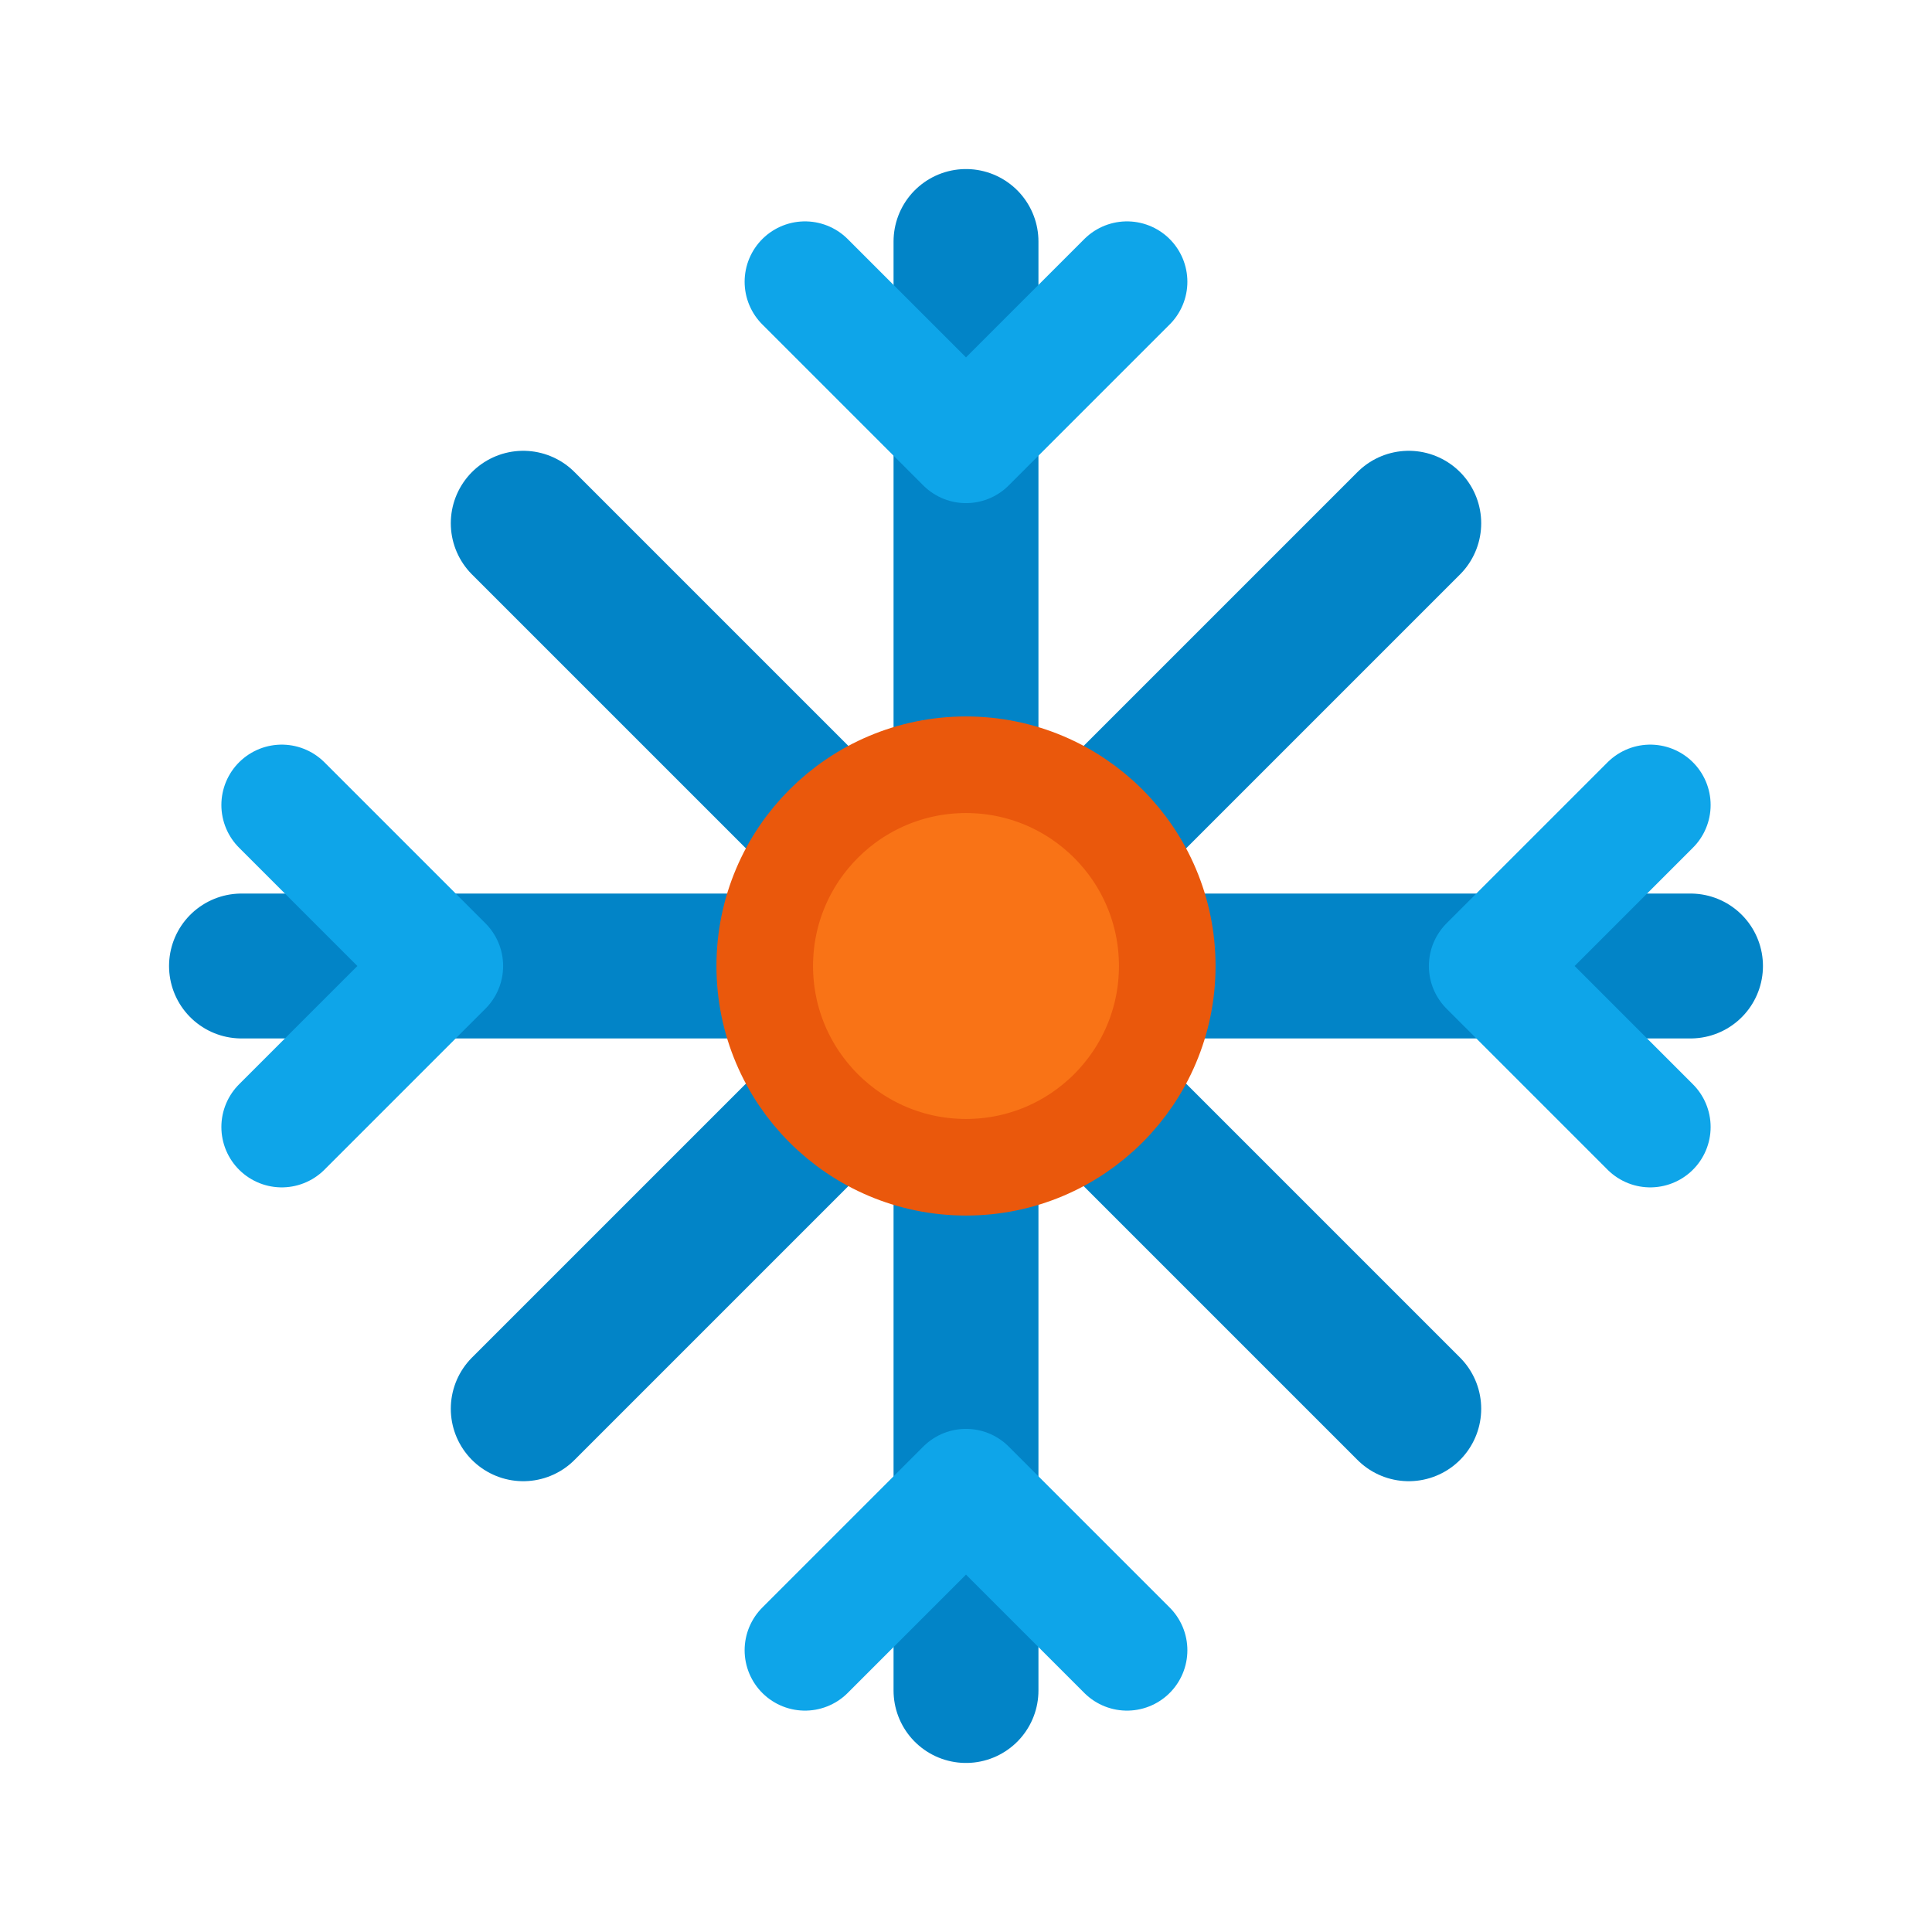
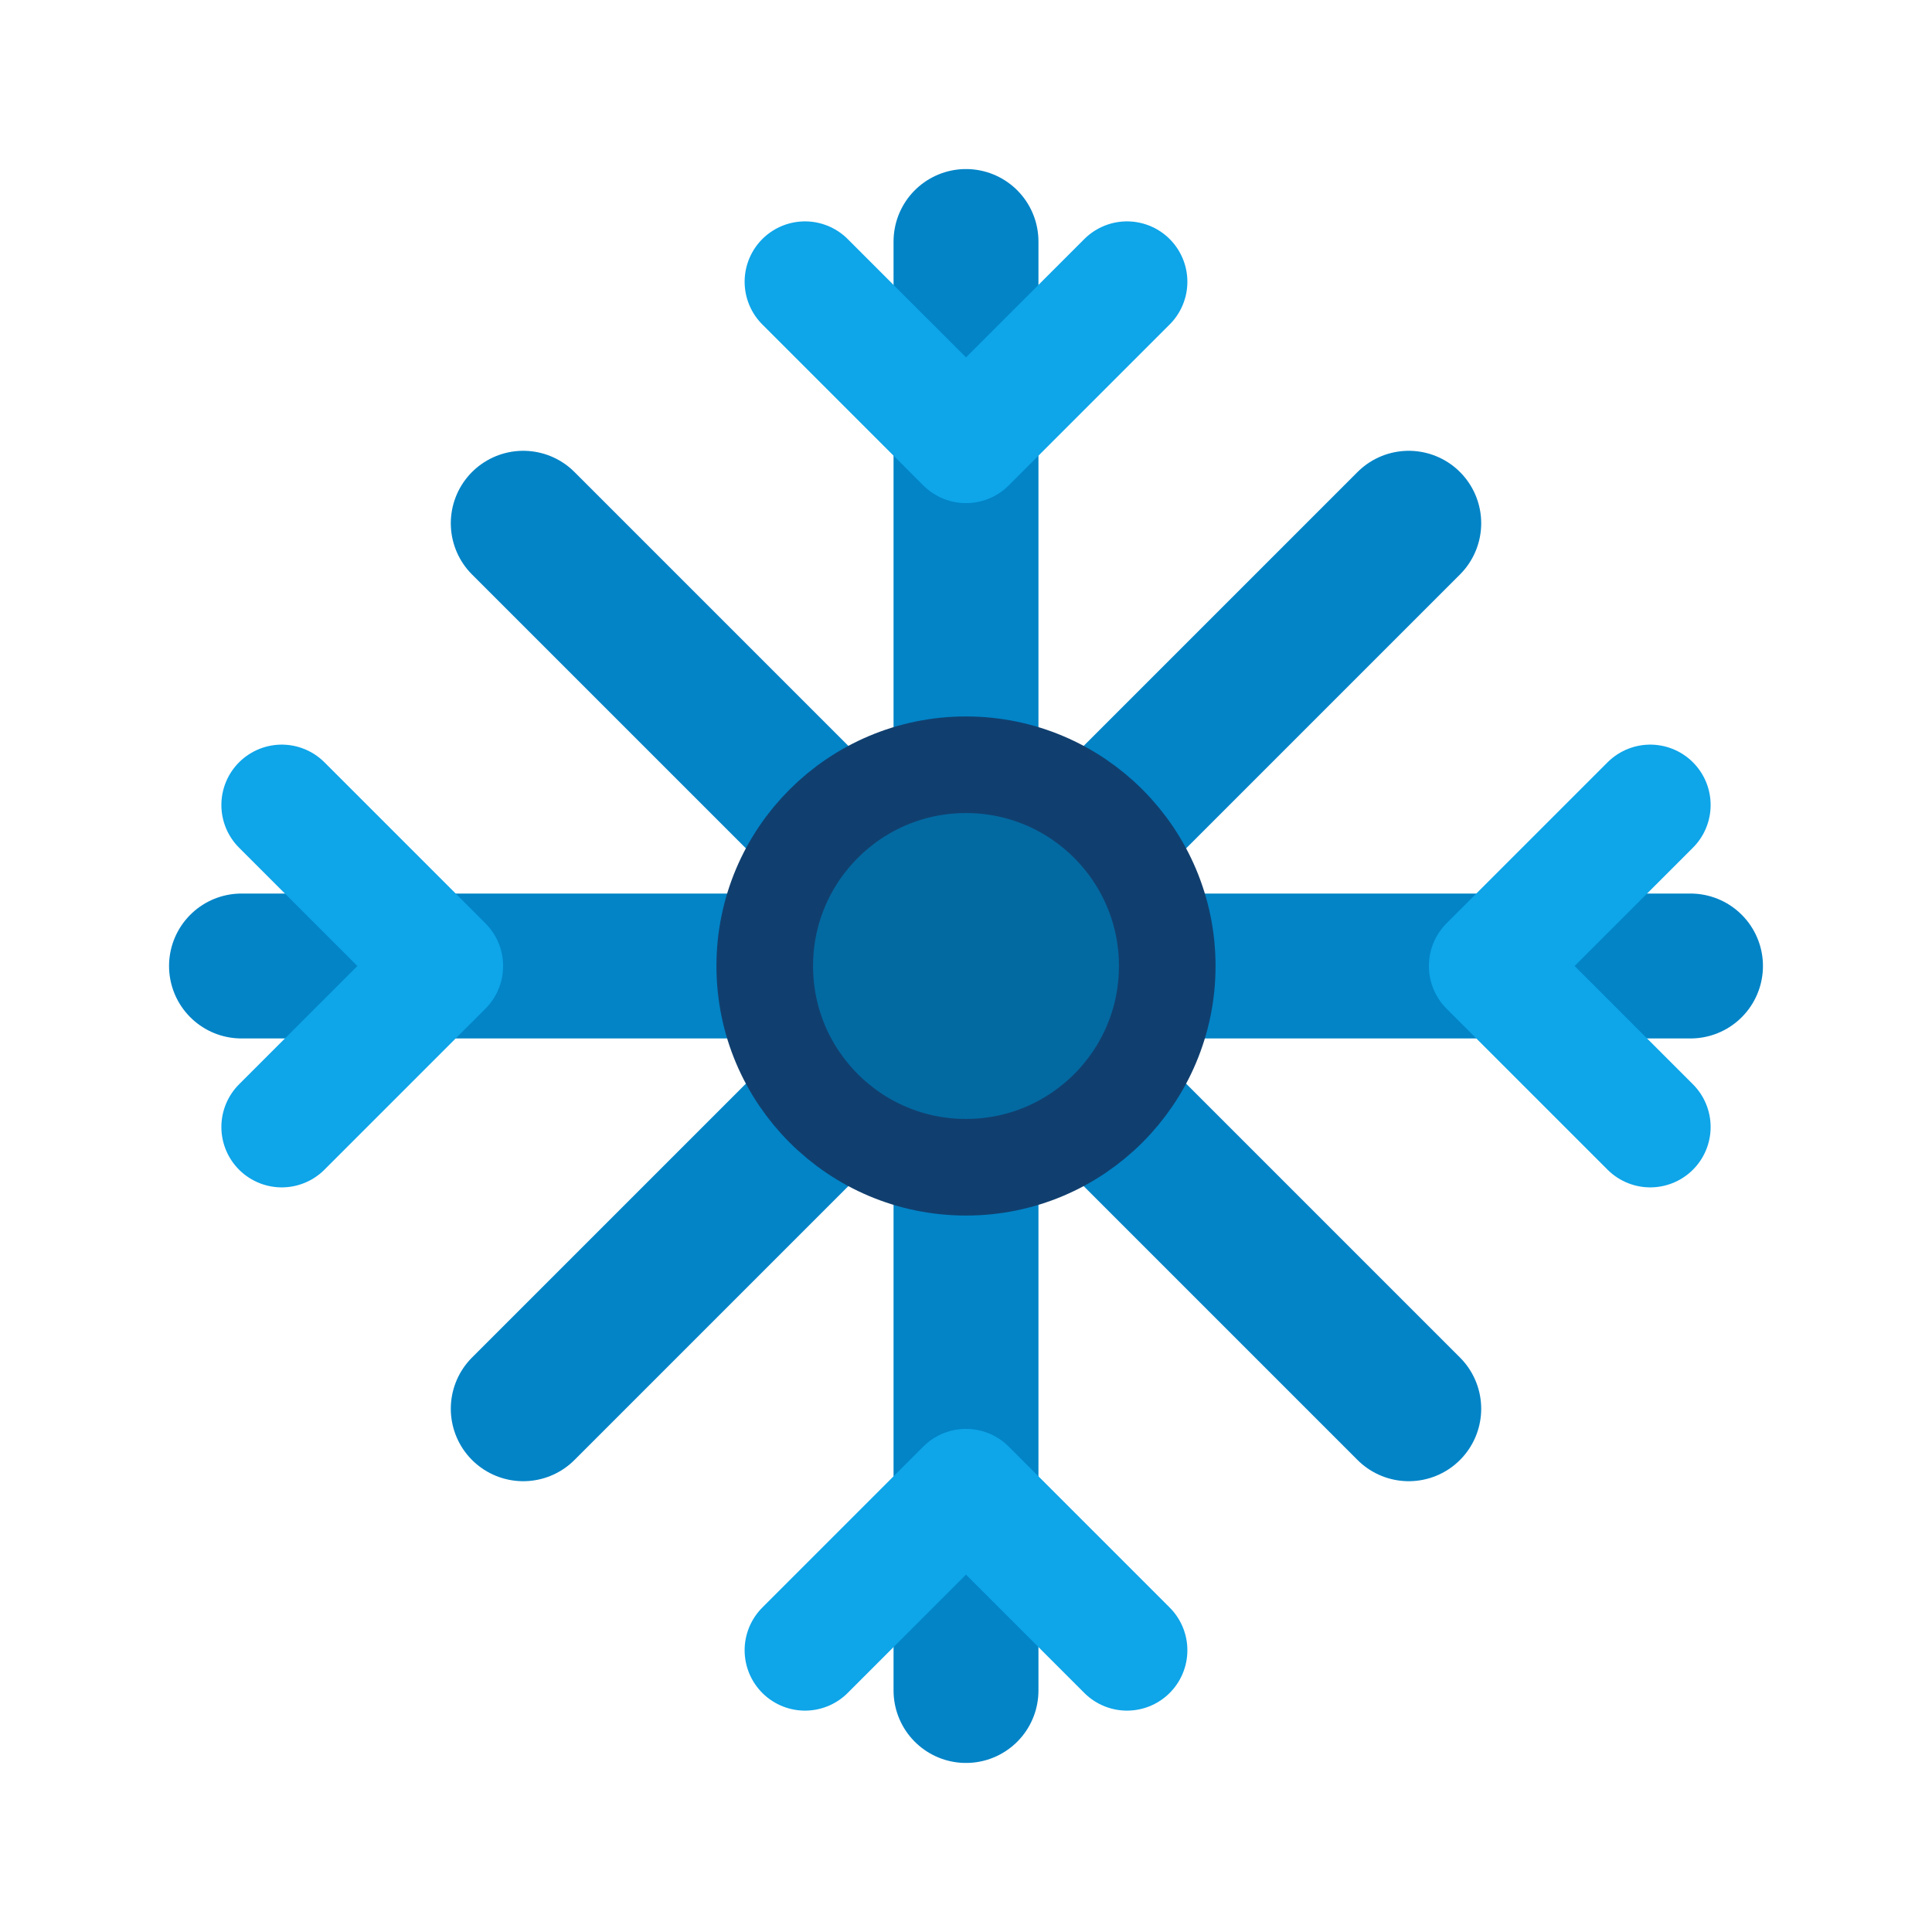
<svg xmlns="http://www.w3.org/2000/svg" width="24" height="24" viewBox="0 0 24 24" fill="none">
  <path d="M12 3v18M3 12h18" stroke="#0284c7" stroke-width="1.8" stroke-linecap="round" />
  <path d="M6.5 6.5l11 11M6.5 17.5l11-11" stroke="#0284c7" stroke-width="1.8" stroke-linecap="round" />
  <path d="M12 5.5l-2-2m4 0l-2 2M18.5 12l2-2m0 4l-2-2M12 18.5l-2 2m4 0l-2-2M5.5 12l-2-2m0 4l2-2" stroke="#0ea5e9" stroke-width="1.5" stroke-linecap="round" />
-   <circle cx="12" cy="12" r="2.5" fill="#f97316" stroke="#ea580c" stroke-width="1.2" />
+   <circle cx="12" cy="12" r="2.5" fill="#0369A1" stroke="#103F6F" stroke-width="1.2" />
</svg>
